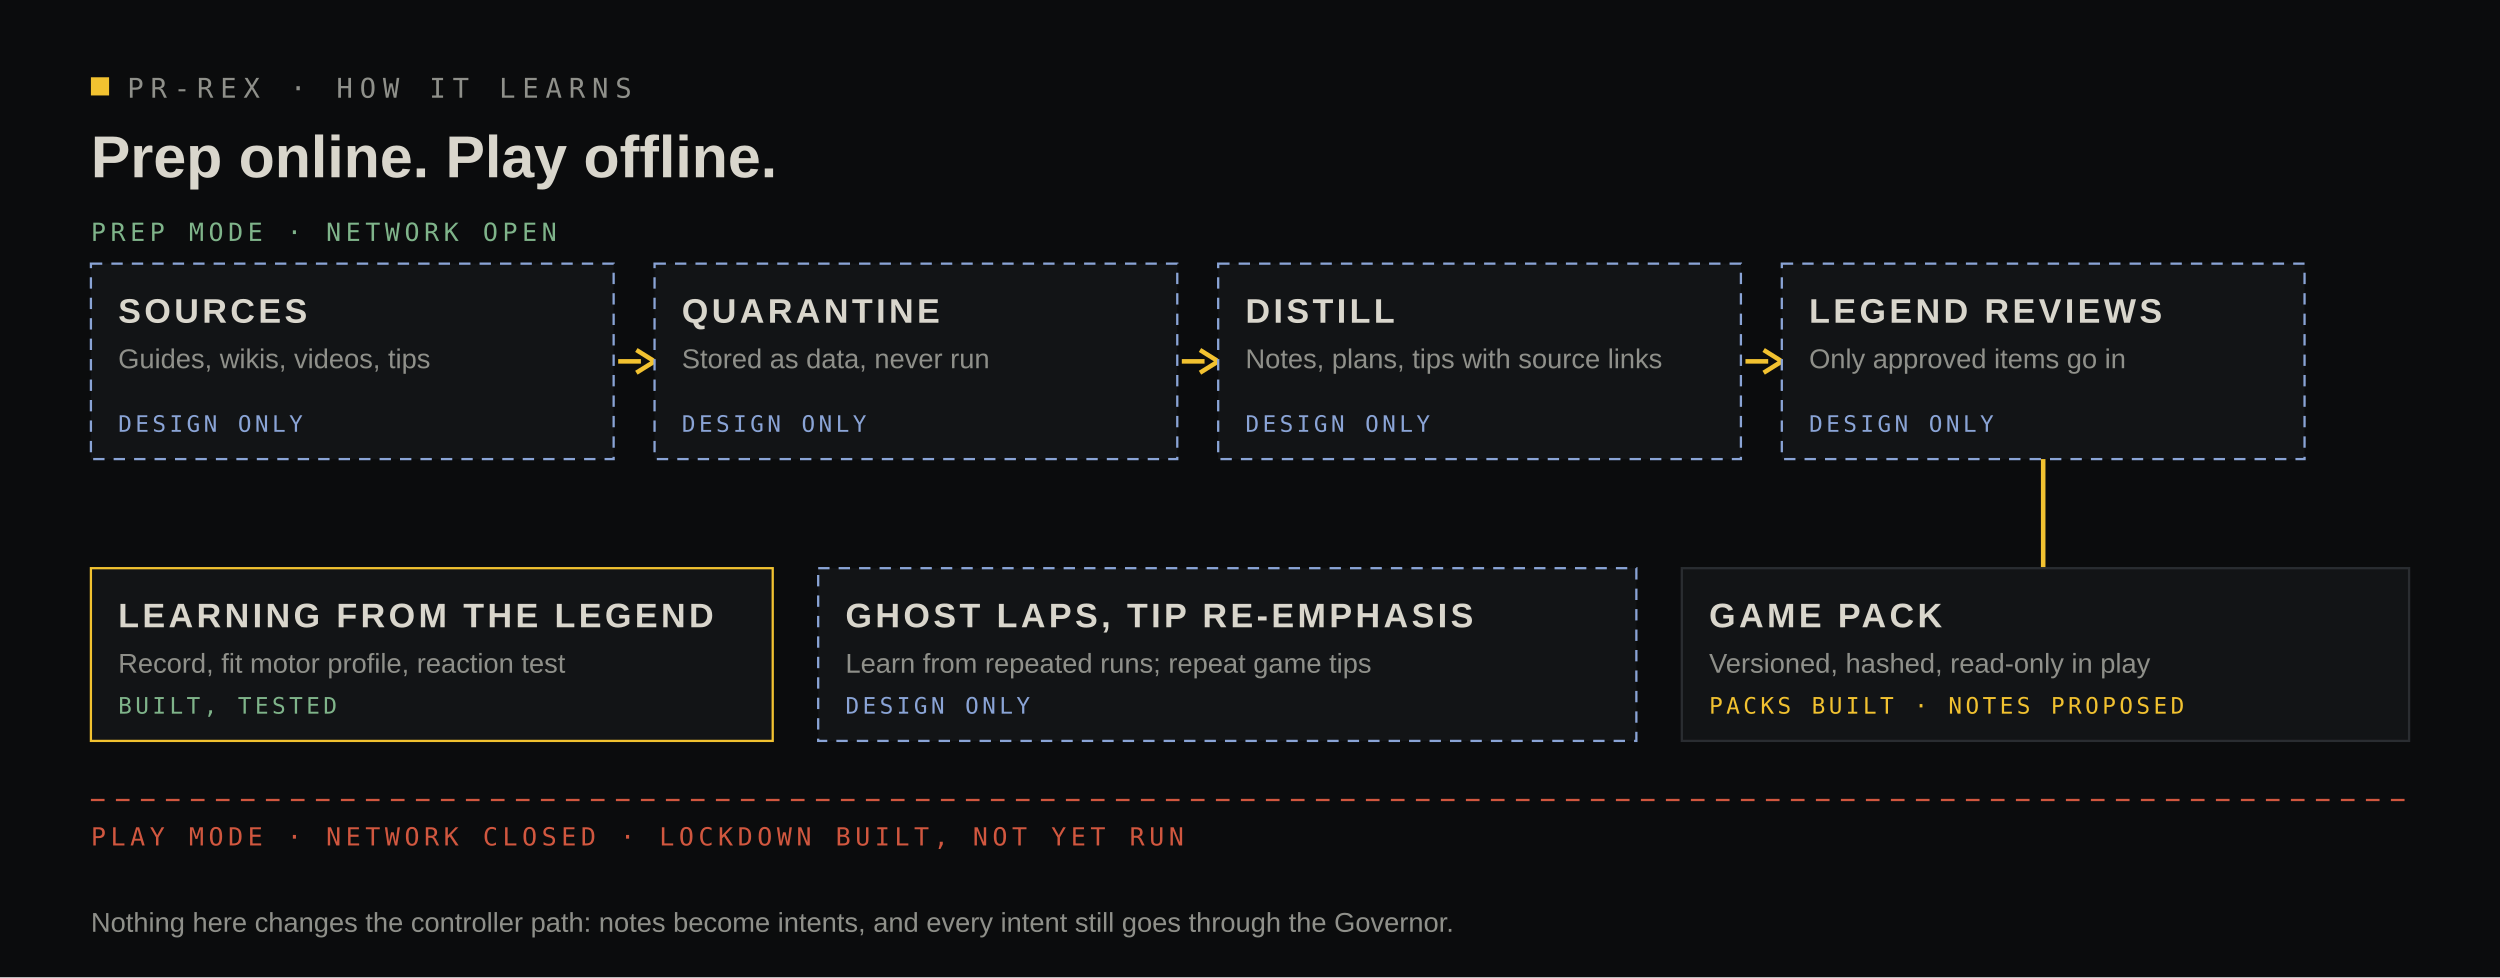
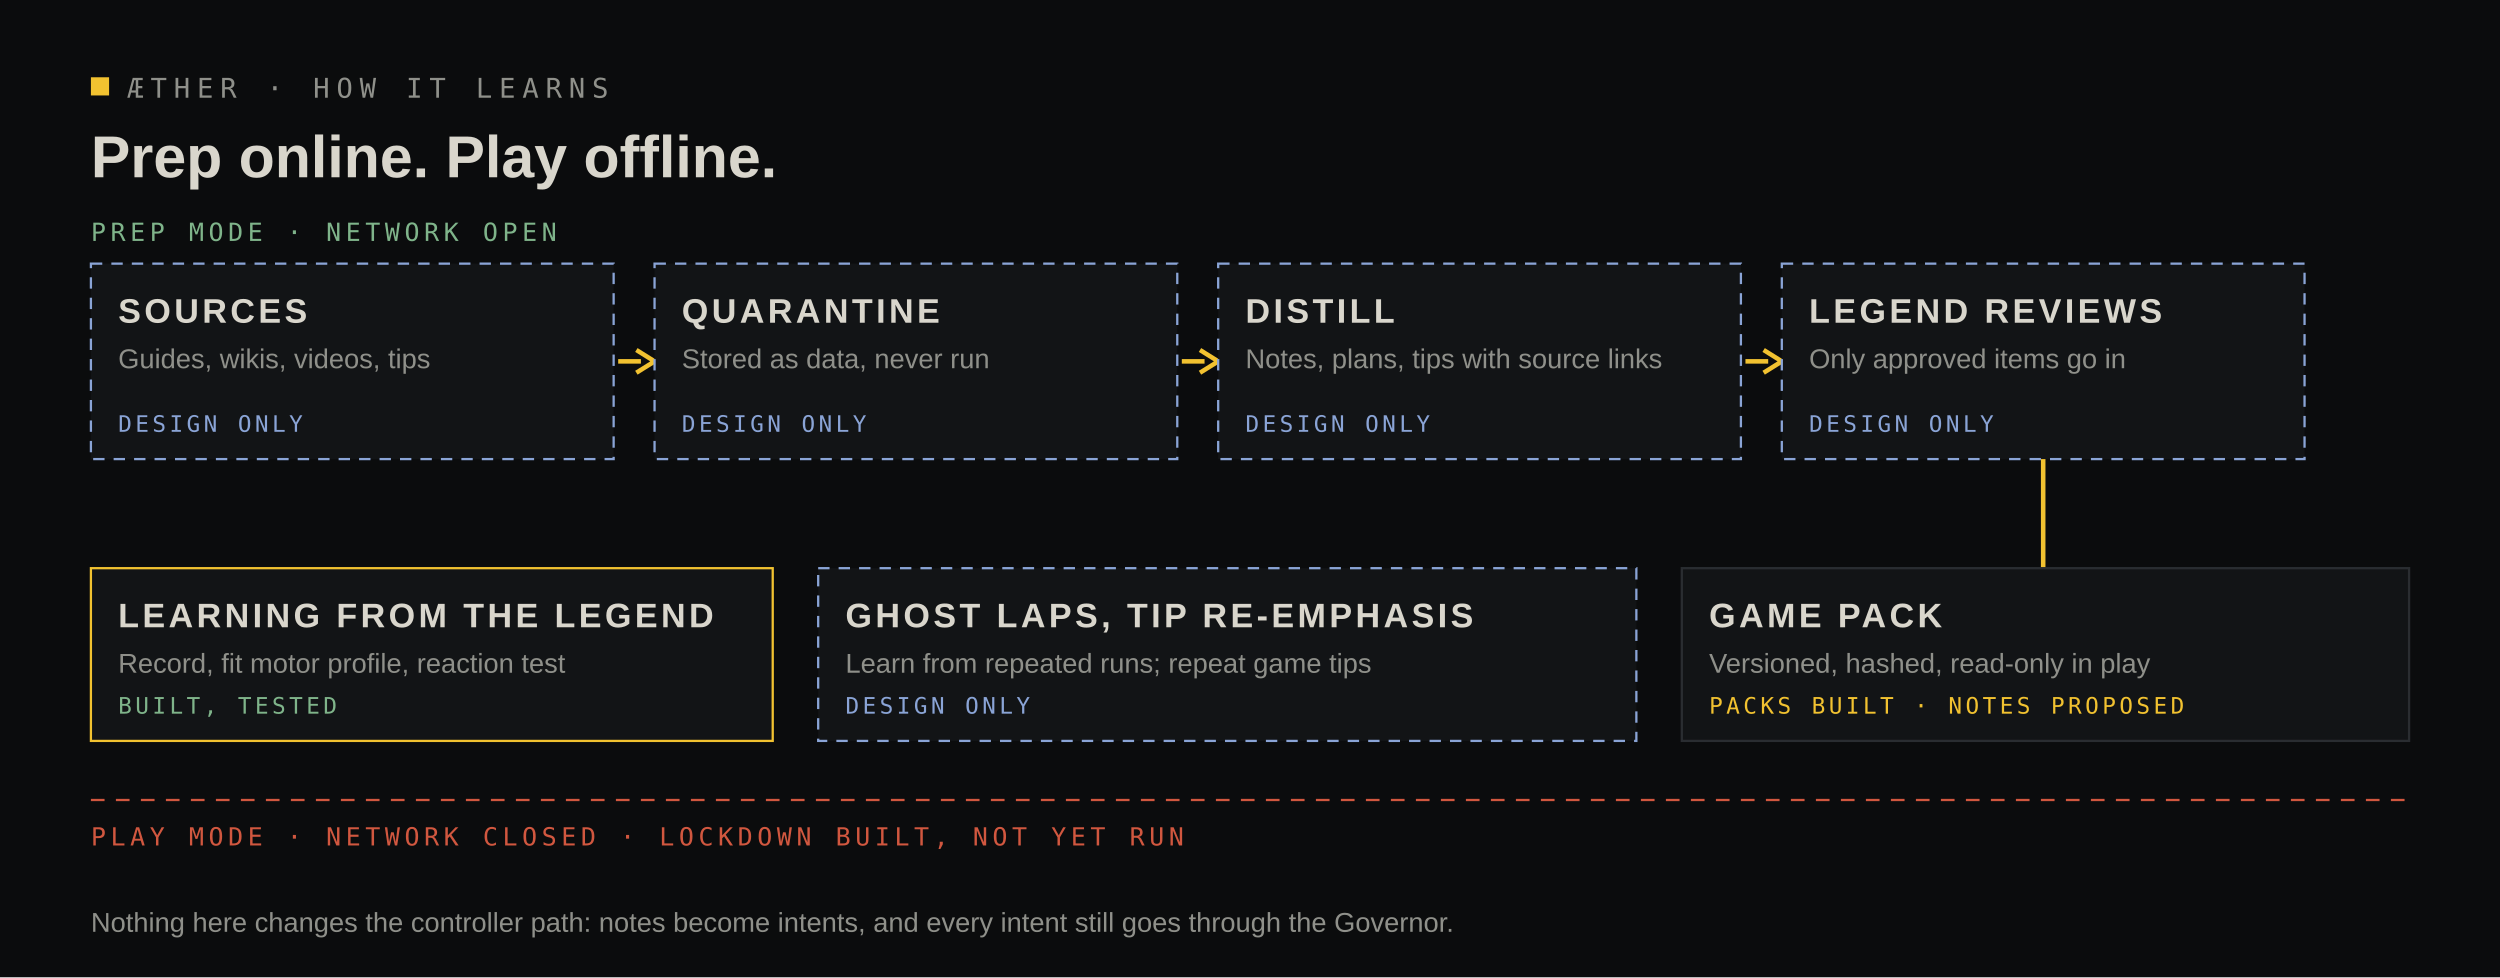
- <svg xmlns="http://www.w3.org/2000/svg" viewBox="0 0 1100 430" width="1100" height="430" role="img" aria-label="PR-REX · how it learns">
+ <svg xmlns="http://www.w3.org/2000/svg" viewBox="0 0 1100 430" width="1100" height="430" role="img" aria-label="ÆTHER · how it learns">
  <rect width="1100" height="430" fill="#0b0c0d" />
  <g font-family="Helvetica Neue,Arial,sans-serif" fill="#d9d6cc">
    <rect x="40" y="34" width="8" height="8" fill="#f2c230" />
-     <text x="56" y="43" font-family="Menlo,Consolas,monospace" font-size="12" letter-spacing="3" fill="#8f908a">PR-REX · HOW IT LEARNS</text>
+     <text x="56" y="43" font-family="Menlo,Consolas,monospace" font-size="12" letter-spacing="3" fill="#8f908a">ÆTHER · HOW IT LEARNS</text>
    <text x="40" y="78" font-size="26" font-weight="700">Prep online. Play offline.</text>
    <text x="40" y="106" font-family="Menlo,Consolas,monospace" font-size="11" letter-spacing="2" fill="#7fb48a">PREP MODE · NETWORK OPEN</text>
    <rect x="40" y="116" width="230" height="86" fill="#121416" stroke="#8aa4d6" stroke-dasharray="5 4" />
    <text x="52" y="142" font-size="15" font-weight="700" letter-spacing="1.5">SOURCES</text>
    <text x="52" y="162" font-size="12" fill="#8f908a">Guides, wikis, videos, tips</text>
    <text x="52" y="190" font-family="Menlo,Consolas,monospace" font-size="10" letter-spacing="1.5" fill="#8aa4d6">DESIGN ONLY</text>
    <path d="M272 159H282" stroke="#f2c230" stroke-width="2" />
    <path d="M280 154L288 159L280 164" fill="none" stroke="#f2c230" stroke-width="2" />
    <rect x="288" y="116" width="230" height="86" fill="#121416" stroke="#8aa4d6" stroke-dasharray="5 4" />
    <text x="300" y="142" font-size="15" font-weight="700" letter-spacing="1.5">QUARANTINE</text>
    <text x="300" y="162" font-size="12" fill="#8f908a">Stored as data, never run</text>
    <text x="300" y="190" font-family="Menlo,Consolas,monospace" font-size="10" letter-spacing="1.5" fill="#8aa4d6">DESIGN ONLY</text>
    <path d="M520 159H530" stroke="#f2c230" stroke-width="2" />
    <path d="M528 154L536 159L528 164" fill="none" stroke="#f2c230" stroke-width="2" />
    <rect x="536" y="116" width="230" height="86" fill="#121416" stroke="#8aa4d6" stroke-dasharray="5 4" />
    <text x="548" y="142" font-size="15" font-weight="700" letter-spacing="1.5">DISTILL</text>
    <text x="548" y="162" font-size="12" fill="#8f908a">Notes, plans, tips with source links</text>
    <text x="548" y="190" font-family="Menlo,Consolas,monospace" font-size="10" letter-spacing="1.5" fill="#8aa4d6">DESIGN ONLY</text>
    <path d="M768 159H778" stroke="#f2c230" stroke-width="2" />
    <path d="M776 154L784 159L776 164" fill="none" stroke="#f2c230" stroke-width="2" />
    <rect x="784" y="116" width="230" height="86" fill="#121416" stroke="#8aa4d6" stroke-dasharray="5 4" />
    <text x="796" y="142" font-size="15" font-weight="700" letter-spacing="1.5">LEGEND REVIEWS</text>
    <text x="796" y="162" font-size="12" fill="#8f908a">Only approved items go in</text>
    <text x="796" y="190" font-family="Menlo,Consolas,monospace" font-size="10" letter-spacing="1.5" fill="#8aa4d6">DESIGN ONLY</text>
    <path d="M899 202V250" fill="none" stroke="#f2c230" stroke-width="2" />
    <rect x="740" y="250" width="320" height="76" fill="#121416" stroke="#2a2d31" />
    <text x="752" y="276" font-size="15" font-weight="700" letter-spacing="1.5">GAME PACK</text>
    <text x="752" y="296" font-size="12" fill="#8f908a">Versioned, hashed, read-only in play</text>
    <text x="752" y="314" font-family="Menlo,Consolas,monospace" font-size="10" letter-spacing="1.5" fill="#f2c230">PACKS BUILT · NOTES PROPOSED</text>
    <line x1="40" y1="352" x2="1060" y2="352" stroke="#d1573f" stroke-dasharray="6 5" />
    <text x="40" y="372" font-family="Menlo,Consolas,monospace" font-size="11" letter-spacing="2" fill="#d1573f">PLAY MODE · NETWORK CLOSED · LOCKDOWN BUILT, NOT YET RUN</text>
    <rect x="40" y="250" width="300" height="76" fill="#121416" stroke="#f2c230" />
    <text x="52" y="276" font-size="15" font-weight="700" letter-spacing="1.5">LEARNING FROM THE LEGEND</text>
    <text x="52" y="296" font-size="12" fill="#8f908a">Record, fit motor profile, reaction test</text>
    <text x="52" y="314" font-family="Menlo,Consolas,monospace" font-size="10" letter-spacing="1.5" fill="#7fb48a">BUILT, TESTED</text>
    <rect x="360" y="250" width="360" height="76" fill="#121416" stroke="#8aa4d6" stroke-dasharray="5 4" />
    <text x="372" y="276" font-size="15" font-weight="700" letter-spacing="1.5">GHOST LAPS, TIP RE-EMPHASIS</text>
    <text x="372" y="296" font-size="12" fill="#8f908a">Learn from repeated runs; repeat game tips</text>
    <text x="372" y="314" font-family="Menlo,Consolas,monospace" font-size="10" letter-spacing="1.5" fill="#8aa4d6">DESIGN ONLY</text>
    <text x="40" y="410" font-size="12" fill="#8f908a">Nothing here changes the controller path: notes become intents, and every intent still goes through the Governor.</text>
  </g>
</svg>
